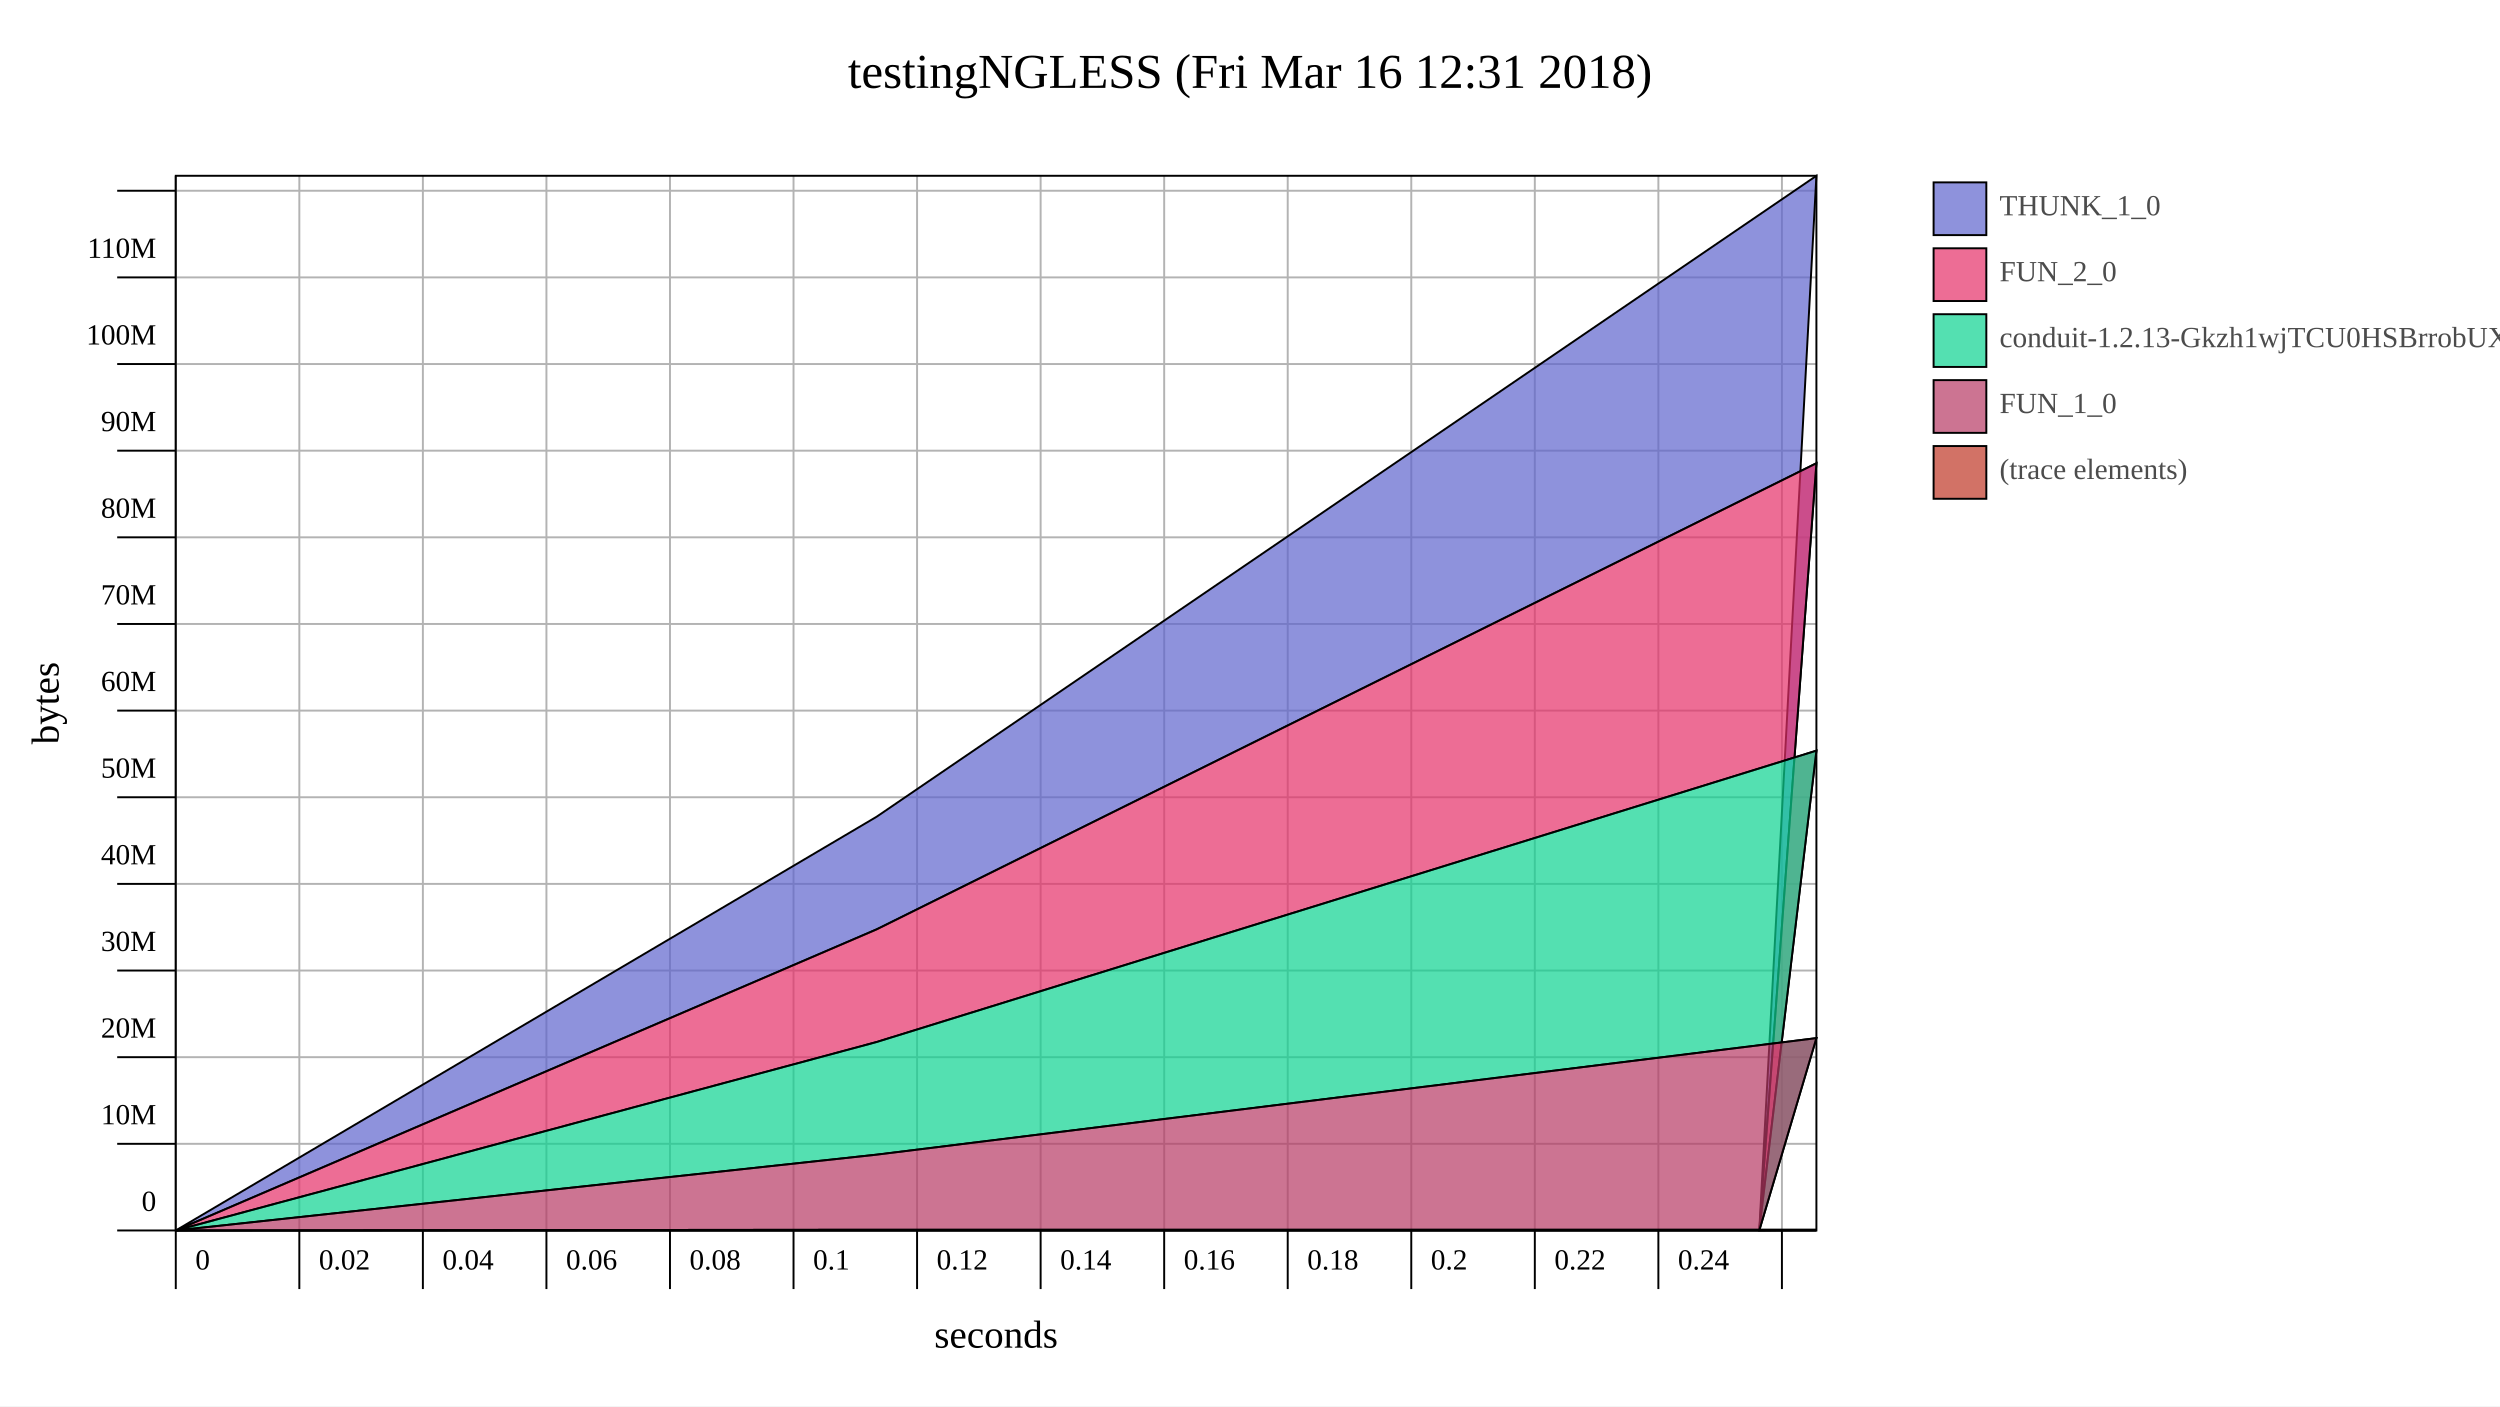
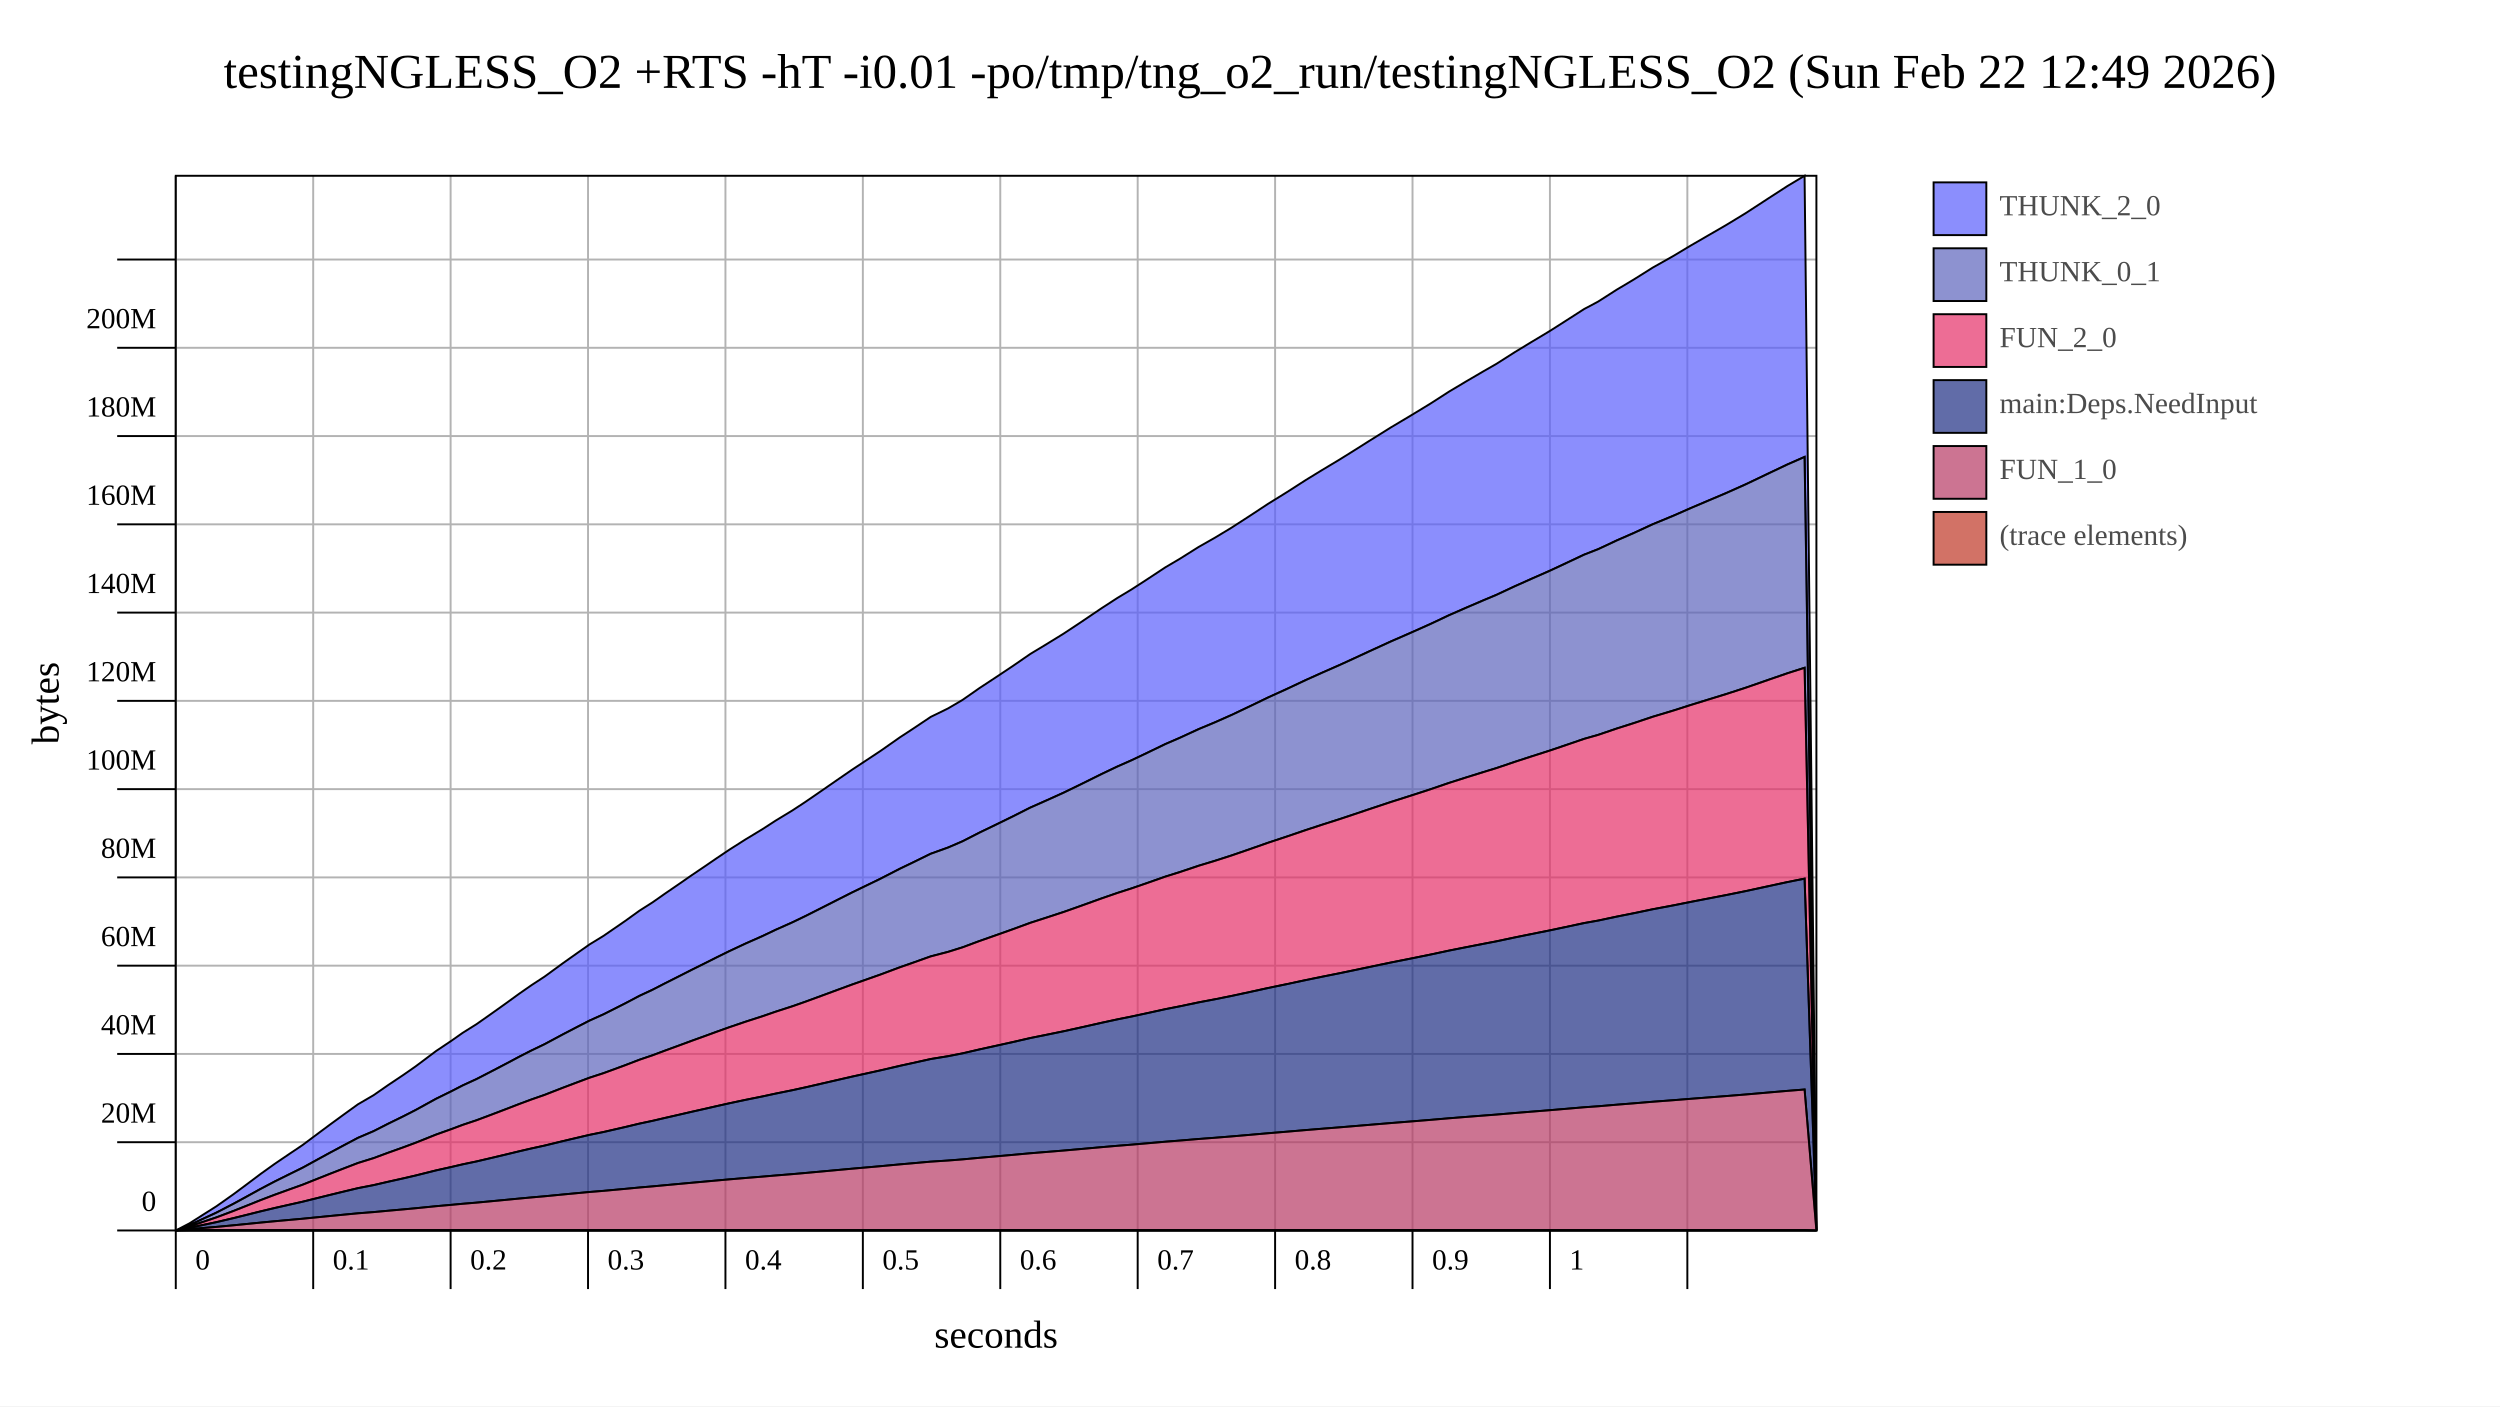
<svg xmlns="http://www.w3.org/2000/svg" version="1.0" width="1280.0" height="720.0">
  <defs>
</defs>
  <g fill="#ffffff">
    <rect x="0.0" y="0.0" width="1280.0" height="720.0" />
  </g>
  <g fill="#000000" stroke="#000000" stroke-width="1.0">
-     <text stroke="none" x="640.0" y="45.0" font-size="25.0" text-anchor="middle">testingNGLESS (Fri Mar 16 12:31 2018)</text>
+     <text stroke="none" x="640.0" y="45.0" font-size="25.0" text-anchor="middle">testingNGLESS_O2 +RTS -hT -i0.01 -po/tmp/tng_o2_run/testingNGLESS_O2 (Sun Feb 22 12:49 2026)</text>
    <text stroke="none" transform="translate(30.0,360.0) rotate(-90.0)" font-size="20.0" text-anchor="middle">bytes</text>
    <text stroke="none" x="510.0" y="690.0" font-size="20.0" text-anchor="middle">seconds</text>
    <line x1="60.0" x2="930.0" y1="630.0" y2="630.0" />
    <text stroke="none" x="80.0" y="620.0" font-size="15.0" text-anchor="end">0</text>
-     <line x1="60.0" x2="930.0" y1="585.639" y2="585.639" />
-     <text stroke="none" x="80.0" y="575.639" font-size="15.0" text-anchor="end">10M</text>
-     <line x1="60.0" x2="930.0" y1="541.277" y2="541.277" />
-     <text stroke="none" x="80.0" y="531.277" font-size="15.0" text-anchor="end">20M</text>
-     <line x1="60.0" x2="930.0" y1="496.916" y2="496.916" />
-     <text stroke="none" x="80.0" y="486.916" font-size="15.0" text-anchor="end">30M</text>
-     <line x1="60.0" x2="930.0" y1="452.555" y2="452.555" />
-     <text stroke="none" x="80.0" y="442.555" font-size="15.0" text-anchor="end">40M</text>
-     <line x1="60.0" x2="930.0" y1="408.193" y2="408.193" />
-     <text stroke="none" x="80.0" y="398.193" font-size="15.0" text-anchor="end">50M</text>
-     <line x1="60.0" x2="930.0" y1="363.832" y2="363.832" />
-     <text stroke="none" x="80.0" y="353.832" font-size="15.0" text-anchor="end">60M</text>
-     <line x1="60.0" x2="930.0" y1="319.471" y2="319.471" />
-     <text stroke="none" x="80.0" y="309.471" font-size="15.0" text-anchor="end">70M</text>
-     <line x1="60.0" x2="930.0" y1="275.11" y2="275.11" />
-     <text stroke="none" x="80.0" y="265.11" font-size="15.0" text-anchor="end">80M</text>
-     <line x1="60.0" x2="930.0" y1="230.748" y2="230.748" />
-     <text stroke="none" x="80.0" y="220.748" font-size="15.0" text-anchor="end">90M</text>
-     <line x1="60.0" x2="930.0" y1="186.387" y2="186.387" />
-     <text stroke="none" x="80.0" y="176.387" font-size="15.0" text-anchor="end">100M</text>
-     <line x1="60.0" x2="930.0" y1="142.026" y2="142.026" />
-     <text stroke="none" x="80.0" y="132.026" font-size="15.0" text-anchor="end">110M</text>
-     <line x1="60.0" x2="930.0" y1="97.664" y2="97.664" />
+     <line x1="60.0" x2="930.0" y1="584.807" y2="584.807" />
+     <text stroke="none" x="80.0" y="574.807" font-size="15.0" text-anchor="end">20M</text>
+     <line x1="60.0" x2="930.0" y1="539.615" y2="539.615" />
+     <text stroke="none" x="80.0" y="529.615" font-size="15.0" text-anchor="end">40M</text>
+     <line x1="60.0" x2="930.0" y1="494.422" y2="494.422" />
+     <text stroke="none" x="80.0" y="484.422" font-size="15.0" text-anchor="end">60M</text>
+     <line x1="60.0" x2="930.0" y1="449.229" y2="449.229" />
+     <text stroke="none" x="80.0" y="439.229" font-size="15.0" text-anchor="end">80M</text>
+     <line x1="60.0" x2="930.0" y1="404.036" y2="404.036" />
+     <text stroke="none" x="80.0" y="394.036" font-size="15.0" text-anchor="end">100M</text>
+     <line x1="60.0" x2="930.0" y1="358.843" y2="358.843" />
+     <text stroke="none" x="80.0" y="348.843" font-size="15.0" text-anchor="end">120M</text>
+     <line x1="60.0" x2="930.0" y1="313.651" y2="313.651" />
+     <text stroke="none" x="80.0" y="303.651" font-size="15.0" text-anchor="end">140M</text>
+     <line x1="60.0" x2="930.0" y1="268.458" y2="268.458" />
+     <text stroke="none" x="80.0" y="258.458" font-size="15.0" text-anchor="end">160M</text>
+     <line x1="60.0" x2="930.0" y1="223.265" y2="223.265" />
+     <text stroke="none" x="80.0" y="213.265" font-size="15.0" text-anchor="end">180M</text>
+     <line x1="60.0" x2="930.0" y1="178.072" y2="178.072" />
+     <text stroke="none" x="80.0" y="168.072" font-size="15.0" text-anchor="end">200M</text>
+     <line x1="60.0" x2="930.0" y1="132.88" y2="132.88" />
    <line x1="90.0" x2="90.0" y1="660.0" y2="90.0" />
    <text stroke="none" x="100.0" y="650.0" font-size="15.0" text-anchor="start">0</text>
-     <line x1="153.257" x2="153.257" y1="660.0" y2="90.0" />
-     <text stroke="none" x="163.257" y="650.0" font-size="15.0" text-anchor="start">0.02</text>
-     <line x1="216.514" x2="216.514" y1="660.0" y2="90.0" />
-     <text stroke="none" x="226.514" y="650.0" font-size="15.0" text-anchor="start">0.04</text>
-     <line x1="279.771" x2="279.771" y1="660.0" y2="90.0" />
-     <text stroke="none" x="289.771" y="650.0" font-size="15.0" text-anchor="start">0.06</text>
-     <line x1="343.028" x2="343.028" y1="660.0" y2="90.0" />
-     <text stroke="none" x="353.028" y="650.0" font-size="15.0" text-anchor="start">0.08</text>
-     <line x1="406.285" x2="406.285" y1="660.0" y2="90.0" />
-     <text stroke="none" x="416.285" y="650.0" font-size="15.0" text-anchor="start">0.1</text>
-     <line x1="469.542" x2="469.542" y1="660.0" y2="90.0" />
-     <text stroke="none" x="479.542" y="650.0" font-size="15.0" text-anchor="start">0.12</text>
-     <line x1="532.799" x2="532.799" y1="660.0" y2="90.0" />
-     <text stroke="none" x="542.799" y="650.0" font-size="15.0" text-anchor="start">0.14</text>
-     <line x1="596.057" x2="596.057" y1="660.0" y2="90.0" />
-     <text stroke="none" x="606.057" y="650.0" font-size="15.0" text-anchor="start">0.16</text>
-     <line x1="659.313" x2="659.313" y1="660.0" y2="90.0" />
-     <text stroke="none" x="669.313" y="650.0" font-size="15.0" text-anchor="start">0.18</text>
-     <line x1="722.571" x2="722.571" y1="660.0" y2="90.0" />
-     <text stroke="none" x="732.571" y="650.0" font-size="15.0" text-anchor="start">0.2</text>
-     <line x1="785.828" x2="785.828" y1="660.0" y2="90.0" />
-     <text stroke="none" x="795.828" y="650.0" font-size="15.0" text-anchor="start">0.22</text>
-     <line x1="849.085" x2="849.085" y1="660.0" y2="90.0" />
-     <text stroke="none" x="859.085" y="650.0" font-size="15.0" text-anchor="start">0.24</text>
-     <line x1="912.342" x2="912.342" y1="660.0" y2="90.0" />
+     <line x1="160.357" x2="160.357" y1="660.0" y2="90.0" />
+     <text stroke="none" x="170.357" y="650.0" font-size="15.0" text-anchor="start">0.1</text>
+     <line x1="230.713" x2="230.713" y1="660.0" y2="90.0" />
+     <text stroke="none" x="240.713" y="650.0" font-size="15.0" text-anchor="start">0.2</text>
+     <line x1="301.069" x2="301.069" y1="660.0" y2="90.0" />
+     <text stroke="none" x="311.069" y="650.0" font-size="15.0" text-anchor="start">0.3</text>
+     <line x1="371.426" x2="371.426" y1="660.0" y2="90.0" />
+     <text stroke="none" x="381.426" y="650.0" font-size="15.0" text-anchor="start">0.4</text>
+     <line x1="441.782" x2="441.782" y1="660.0" y2="90.0" />
+     <text stroke="none" x="451.782" y="650.0" font-size="15.0" text-anchor="start">0.5</text>
+     <line x1="512.139" x2="512.139" y1="660.0" y2="90.0" />
+     <text stroke="none" x="522.139" y="650.0" font-size="15.0" text-anchor="start">0.6</text>
+     <line x1="582.495" x2="582.495" y1="660.0" y2="90.0" />
+     <text stroke="none" x="592.495" y="650.0" font-size="15.0" text-anchor="start">0.7</text>
+     <line x1="652.852" x2="652.852" y1="660.0" y2="90.0" />
+     <text stroke="none" x="662.852" y="650.0" font-size="15.0" text-anchor="start">0.8</text>
+     <line x1="723.208" x2="723.208" y1="660.0" y2="90.0" />
+     <text stroke="none" x="733.208" y="650.0" font-size="15.0" text-anchor="start">0.9</text>
+     <line x1="793.565" x2="793.565" y1="660.0" y2="90.0" />
+     <text stroke="none" x="803.565" y="650.0" font-size="15.0" text-anchor="start">1</text>
+     <line x1="863.921" x2="863.921" y1="660.0" y2="90.0" />
    <g fill-opacity="0.7">
      <g fill="#ffffff">
        <rect x="90.0" y="90.0" width="840.0" height="540.0" />
      </g>
-       <g fill="#5e65cd">
-         <path d="M 90.0,630.0 L 448.829,475.838 L 930.0,237.173 L 900.744,630.0 L 900.744,630.0 L 930.0,90.0 L 448.829,418.164 L 90.0,630.0 L 90.0,630.0 Z" />
+       <g fill="#5a5ffc">
+         <path d="M 90.0,630.0 L 97.058,627.255 L 103.909,624.062 L 110.792,620.87 L 119.429,616.401 L 126.457,612.57 L 133.397,608.739 L 140.702,604.909 L 148.407,601.078 L 154.895,597.887 L 163.051,593.417 L 168.896,590.225 L 176.056,586.394 L 183.296,582.564 L 191.227,579.177 L 198.754,575.346 L 206.573,571.516 L 212.821,568.324 L 223.261,562.578 L 231.065,558.747 L 236.938,555.721 L 243.893,552.528 L 250.095,549.337 L 258.665,544.867 L 265.864,541.037 L 272.12,537.845 L 278.781,534.652 L 288.318,529.545 L 295.691,525.714 L 301.897,522.522 L 309.011,519.33 L 320.089,513.741 L 327.341,509.91 L 334.174,506.718 L 340.37,503.527 L 346.723,500.334 L 354.262,496.504 L 360.715,493.311 L 367.058,490.119 L 373.543,486.928 L 381.749,483.096 L 390.393,479.266 L 397.102,476.074 L 405.706,472.244 L 412.329,469.051 L 421.191,464.582 L 428.732,460.751 L 436.321,456.921 L 442.918,453.728 L 450.818,449.898 L 460.747,444.79 L 467.399,441.598 L 476.51,437.129 L 485.405,433.937 L 492.817,430.745 L 501.543,426.276 L 510.803,421.807 L 518.637,417.976 L 527.476,413.507 L 536.118,409.677 L 544.6,405.846 L 552.498,402.015 L 564.1,396.269 L 572.15,392.439 L 579.386,389.247 L 587.449,385.416 L 596.694,380.947 L 604.081,377.754 L 613.764,373.286 L 621.916,369.892 L 630.571,366.061 L 639.994,361.592 L 649.247,357.123 L 659.075,352.654 L 668.563,348.185 L 677.091,344.354 L 685.805,340.524 L 692.784,337.332 L 701.048,333.5 L 712.207,328.393 L 722.439,323.924 L 732.447,319.455 L 741.917,314.986 L 750.666,311.155 L 759.595,307.325 L 766.079,304.601 L 775.66,300.132 L 784.236,296.301 L 793.653,292.158 L 801.847,288.328 L 811.069,283.982 L 818.22,281.192 L 827.743,276.724 L 836.508,272.892 L 846.197,268.423 L 856.999,263.955 L 865.698,260.124 L 874.719,256.293 L 883.75,252.463 L 893.766,247.993 L 905.797,242.248 L 915.214,237.779 L 923.942,233.948 L 930.0,630.0 L 930.0,630.0 L 923.942,90.0 L 915.214,95.224 L 905.797,101.317 L 893.766,109.152 L 883.75,115.247 L 874.719,120.471 L 865.698,125.695 L 856.999,130.918 L 846.197,137.012 L 836.508,143.106 L 827.743,148.33 L 818.22,154.424 L 811.069,158.228 L 801.847,164.154 L 793.653,169.377 L 784.236,175.027 L 775.66,180.25 L 766.079,186.345 L 759.595,190.06 L 750.666,195.282 L 741.917,200.506 L 732.447,206.601 L 722.439,212.695 L 712.207,218.788 L 701.048,225.753 L 692.784,230.977 L 685.805,235.331 L 677.091,240.553 L 668.563,245.777 L 659.075,251.872 L 649.247,257.966 L 639.994,264.06 L 630.571,270.154 L 621.916,275.378 L 613.764,280.006 L 604.081,286.099 L 596.694,290.452 L 587.449,296.547 L 579.386,301.771 L 572.15,306.124 L 564.1,311.347 L 552.498,319.182 L 544.6,324.406 L 536.118,329.63 L 527.476,334.853 L 518.637,340.947 L 510.803,346.171 L 501.543,352.265 L 492.817,358.359 L 485.405,362.712 L 476.51,367.065 L 467.399,373.159 L 460.747,377.512 L 450.818,384.477 L 442.918,389.7 L 436.321,394.054 L 428.732,399.277 L 421.191,404.5 L 412.329,410.595 L 405.706,414.949 L 397.102,420.171 L 390.393,424.524 L 381.749,429.748 L 373.543,434.972 L 367.058,439.324 L 360.715,443.677 L 354.262,448.03 L 346.723,453.254 L 340.37,457.607 L 334.174,461.959 L 327.341,466.312 L 320.089,471.536 L 309.011,479.158 L 301.897,483.51 L 295.691,487.863 L 288.318,493.087 L 278.781,500.051 L 272.12,504.404 L 265.864,508.758 L 258.665,513.981 L 250.095,520.075 L 243.893,524.427 L 236.938,528.781 L 231.065,532.907 L 223.261,538.132 L 212.821,545.968 L 206.573,550.32 L 198.754,555.543 L 191.227,560.767 L 183.296,565.385 L 176.056,570.609 L 168.896,575.832 L 163.051,580.185 L 154.895,586.28 L 148.407,590.632 L 140.702,595.856 L 133.397,601.079 L 126.457,606.303 L 119.429,611.526 L 110.792,617.62 L 103.909,621.974 L 97.058,626.328 L 90.0,630.0 L 90.0,630.0 Z" />
+       </g>
+       <g fill="#5d65bd">
+         <path d="M 90.0,630.0 L 97.058,627.951 L 103.909,625.629 L 110.792,623.307 L 119.429,620.057 L 126.457,617.271 L 133.397,614.485 L 140.702,611.699 L 148.407,608.913 L 154.895,606.592 L 163.051,603.341 L 168.896,601.02 L 176.056,598.234 L 183.296,595.448 L 191.227,592.985 L 198.754,590.199 L 206.573,587.413 L 212.821,585.092 L 223.261,580.913 L 231.065,578.127 L 236.938,575.926 L 243.893,573.604 L 250.095,571.283 L 258.665,568.032 L 265.864,565.247 L 272.12,562.925 L 278.781,560.603 L 288.318,556.889 L 295.691,554.103 L 301.897,551.781 L 309.011,549.46 L 320.089,545.395 L 327.341,542.609 L 334.174,540.288 L 340.37,537.966 L 346.723,535.645 L 354.262,532.859 L 360.715,530.537 L 367.058,528.216 L 373.543,525.894 L 381.749,523.108 L 390.393,520.322 L 397.102,518 L 405.706,515.215 L 412.329,512.894 L 421.191,509.643 L 428.732,506.857 L 436.321,504.072 L 442.918,501.75 L 450.818,498.964 L 460.747,495.249 L 467.399,492.928 L 476.51,489.677 L 485.405,487.356 L 492.817,485.034 L 501.543,481.784 L 510.803,478.534 L 518.637,475.748 L 527.476,472.498 L 536.118,469.712 L 544.6,466.926 L 552.498,464.14 L 564.1,459.961 L 572.15,457.175 L 579.386,454.854 L 587.449,452.068 L 596.694,448.817 L 604.081,446.495 L 613.764,443.246 L 621.916,440.778 L 630.571,437.992 L 639.994,434.741 L 649.247,431.491 L 659.075,428.241 L 668.563,424.991 L 677.091,422.205 L 685.805,419.419 L 692.784,417.097 L 701.048,414.311 L 712.207,410.597 L 722.439,407.346 L 732.447,404.096 L 741.917,400.846 L 750.666,398.06 L 759.595,395.274 L 766.079,393.293 L 775.66,390.043 L 784.236,387.257 L 793.653,384.244 L 801.847,381.458 L 811.069,378.298 L 818.22,376.269 L 827.743,373.019 L 836.508,370.233 L 846.197,366.982 L 856.999,363.732 L 865.698,360.946 L 874.719,358.161 L 883.75,355.374 L 893.766,352.124 L 905.797,347.945 L 915.214,344.695 L 923.942,341.909 L 930.0,630.0 L 930.0,630.0 L 923.942,233.948 L 915.214,237.779 L 905.797,242.248 L 893.766,247.993 L 883.75,252.463 L 874.719,256.293 L 865.698,260.124 L 856.999,263.955 L 846.197,268.423 L 836.508,272.892 L 827.743,276.724 L 818.22,281.192 L 811.069,283.982 L 801.847,288.328 L 793.653,292.158 L 784.236,296.301 L 775.66,300.132 L 766.079,304.601 L 759.595,307.325 L 750.666,311.155 L 741.917,314.986 L 732.447,319.455 L 722.439,323.924 L 712.207,328.393 L 701.048,333.5 L 692.784,337.332 L 685.805,340.524 L 677.091,344.354 L 668.563,348.185 L 659.075,352.654 L 649.247,357.123 L 639.994,361.592 L 630.571,366.061 L 621.916,369.892 L 613.764,373.286 L 604.081,377.754 L 596.694,380.947 L 587.449,385.416 L 579.386,389.247 L 572.15,392.439 L 564.1,396.269 L 552.498,402.015 L 544.6,405.846 L 536.118,409.677 L 527.476,413.507 L 518.637,417.976 L 510.803,421.807 L 501.543,426.276 L 492.817,430.745 L 485.405,433.937 L 476.51,437.129 L 467.399,441.598 L 460.747,444.79 L 450.818,449.898 L 442.918,453.728 L 436.321,456.921 L 428.732,460.751 L 421.191,464.582 L 412.329,469.051 L 405.706,472.244 L 397.102,476.074 L 390.393,479.266 L 381.749,483.096 L 373.543,486.928 L 367.058,490.119 L 360.715,493.311 L 354.262,496.504 L 346.723,500.334 L 340.37,503.527 L 334.174,506.718 L 327.341,509.91 L 320.089,513.741 L 309.011,519.33 L 301.897,522.522 L 295.691,525.714 L 288.318,529.545 L 278.781,534.652 L 272.12,537.845 L 265.864,541.037 L 258.665,544.867 L 250.095,549.337 L 243.893,552.528 L 236.938,555.721 L 231.065,558.747 L 223.261,562.578 L 212.821,568.324 L 206.573,571.516 L 198.754,575.346 L 191.227,579.177 L 183.296,582.564 L 176.056,586.394 L 168.896,590.225 L 163.051,593.417 L 154.895,597.887 L 148.407,601.078 L 140.702,604.909 L 133.397,608.739 L 126.457,612.57 L 119.429,616.401 L 110.792,620.87 L 103.909,624.062 L 97.058,627.255 L 90.0,630.0 L 90.0,630.0 Z" />
      </g>
      <g fill="#e63068">
-         <path d="M 90.0,630.0 L 448.829,533.511 L 930.0,384.345 L 900.744,630.0 L 900.744,630.0 L 930.0,237.173 L 448.829,475.838 L 90.0,630.0 L 90.0,630.0 Z" />
+         <path d="M 90.0,630.0 L 97.058,628.646 L 103.909,627.195 L 110.792,625.744 L 119.429,623.713 L 126.457,621.972 L 133.397,620.23 L 140.702,618.489 L 148.407,616.748 L 154.895,615.297 L 163.051,613.266 L 168.896,611.815 L 176.056,610.073 L 183.296,608.332 L 191.227,606.793 L 198.754,605.052 L 206.573,603.31 L 212.821,601.86 L 223.261,599.248 L 231.065,597.506 L 236.938,596.131 L 243.893,594.68 L 250.095,593.229 L 258.665,591.197 L 265.864,589.457 L 272.12,588.005 L 278.781,586.554 L 288.318,584.233 L 295.691,582.491 L 301.897,581.041 L 309.011,579.59 L 320.089,577.049 L 327.341,575.308 L 334.174,573.857 L 340.37,572.406 L 346.723,570.955 L 354.262,569.214 L 360.715,567.763 L 367.058,566.312 L 373.543,564.861 L 381.749,563.12 L 390.393,561.379 L 397.102,559.928 L 405.706,558.187 L 412.329,556.736 L 421.191,554.704 L 428.732,552.963 L 436.321,551.222 L 442.918,549.771 L 450.818,548.03 L 460.747,545.708 L 467.399,544.257 L 476.51,542.226 L 485.405,540.775 L 492.817,539.324 L 501.543,537.292 L 510.803,535.261 L 518.637,533.52 L 527.476,531.488 L 536.118,529.747 L 544.6,528.006 L 552.498,526.265 L 564.1,523.653 L 572.15,521.912 L 579.386,520.461 L 587.449,518.72 L 596.694,516.688 L 604.081,515.237 L 613.764,513.206 L 621.916,511.663 L 630.571,509.922 L 639.994,507.89 L 649.247,505.859 L 659.075,503.828 L 668.563,501.796 L 677.091,500.055 L 685.805,498.314 L 692.784,496.863 L 701.048,495.122 L 712.207,492.8 L 722.439,490.769 L 732.447,488.737 L 741.917,486.706 L 750.666,484.965 L 759.595,483.224 L 766.079,481.986 L 775.66,479.954 L 784.236,478.213 L 793.653,476.33 L 801.847,474.589 L 811.069,472.613 L 818.22,471.345 L 827.743,469.314 L 836.508,467.573 L 846.197,465.541 L 856.999,463.51 L 865.698,461.769 L 874.719,460.028 L 883.75,458.286 L 893.766,456.255 L 905.797,453.643 L 915.214,451.612 L 923.942,449.871 L 930.0,630.0 L 930.0,630.0 L 923.942,341.909 L 915.214,344.695 L 905.797,347.945 L 893.766,352.124 L 883.75,355.374 L 874.719,358.161 L 865.698,360.946 L 856.999,363.732 L 846.197,366.982 L 836.508,370.233 L 827.743,373.019 L 818.22,376.269 L 811.069,378.298 L 801.847,381.458 L 793.653,384.244 L 784.236,387.257 L 775.66,390.043 L 766.079,393.293 L 759.595,395.274 L 750.666,398.06 L 741.917,400.846 L 732.447,404.096 L 722.439,407.346 L 712.207,410.597 L 701.048,414.311 L 692.784,417.097 L 685.805,419.419 L 677.091,422.205 L 668.563,424.991 L 659.075,428.241 L 649.247,431.491 L 639.994,434.741 L 630.571,437.992 L 621.916,440.778 L 613.764,443.246 L 604.081,446.495 L 596.694,448.817 L 587.449,452.068 L 579.386,454.854 L 572.15,457.175 L 564.1,459.961 L 552.498,464.14 L 544.6,466.926 L 536.118,469.712 L 527.476,472.498 L 518.637,475.748 L 510.803,478.534 L 501.543,481.784 L 492.817,485.034 L 485.405,487.356 L 476.51,489.677 L 467.399,492.928 L 460.747,495.249 L 450.818,498.964 L 442.918,501.75 L 436.321,504.072 L 428.732,506.857 L 421.191,509.643 L 412.329,512.894 L 405.706,515.215 L 397.102,518 L 390.393,520.322 L 381.749,523.108 L 373.543,525.894 L 367.058,528.216 L 360.715,530.537 L 354.262,532.859 L 346.723,535.645 L 340.37,537.966 L 334.174,540.288 L 327.341,542.609 L 320.089,545.395 L 309.011,549.46 L 301.897,551.781 L 295.691,554.103 L 288.318,556.889 L 278.781,560.603 L 272.12,562.925 L 265.864,565.247 L 258.665,568.032 L 250.095,571.283 L 243.893,573.604 L 236.938,575.926 L 231.065,578.127 L 223.261,580.913 L 212.821,585.092 L 206.573,587.413 L 198.754,590.199 L 191.227,592.985 L 183.296,595.448 L 176.056,598.234 L 168.896,601.02 L 163.051,603.341 L 154.895,606.592 L 148.407,608.913 L 140.702,611.699 L 133.397,614.485 L 126.457,617.271 L 119.429,620.057 L 110.792,623.307 L 103.909,625.629 L 97.058,627.951 L 90.0,630.0 L 90.0,630.0 Z" />
      </g>
-       <g fill="#0cd390">
-         <path d="M 90.0,630.0 L 448.829,591.183 L 930.0,531.517 L 900.744,630.0 L 900.744,630.0 L 930.0,384.345 L 448.829,533.511 L 90.0,630.0 L 90.0,630.0 Z" />
+       <g fill="#1e2e84">
+         <path d="M 90.0,630.0 L 97.058,629.342 L 103.909,628.761 L 110.792,628.181 L 119.429,627.368 L 126.457,626.672 L 133.397,625.975 L 140.702,625.279 L 148.407,624.582 L 154.895,624.002 L 163.051,623.189 L 168.896,622.609 L 176.056,621.913 L 183.296,621.216 L 191.227,620.6 L 198.754,619.904 L 206.573,619.207 L 212.821,618.627 L 223.261,617.582 L 231.065,616.886 L 236.938,616.336 L 243.893,615.755 L 250.095,615.175 L 258.665,614.362 L 265.864,613.666 L 272.12,613.085 L 278.781,612.505 L 288.318,611.576 L 295.691,610.88 L 301.897,610.299 L 309.011,609.719 L 320.089,608.703 L 327.341,608.006 L 334.174,607.426 L 340.37,606.846 L 346.723,606.265 L 354.262,605.569 L 360.715,604.988 L 367.058,604.408 L 373.543,603.828 L 381.749,603.131 L 390.393,602.435 L 397.102,601.854 L 405.706,601.158 L 412.329,600.577 L 421.191,599.765 L 428.732,599.068 L 436.321,598.372 L 442.918,597.792 L 450.818,597.095 L 460.747,596.166 L 467.399,595.586 L 476.51,594.773 L 485.405,594.193 L 492.817,593.613 L 501.543,592.8 L 510.803,591.987 L 518.637,591.291 L 527.476,590.479 L 536.118,589.782 L 544.6,589.086 L 552.498,588.389 L 564.1,587.344 L 572.15,586.648 L 579.386,586.068 L 587.449,585.371 L 596.694,584.558 L 604.081,583.978 L 613.764,583.165 L 621.916,582.548 L 630.571,581.852 L 639.994,581.039 L 649.247,580.227 L 659.075,579.414 L 668.563,578.602 L 677.091,577.905 L 685.805,577.209 L 692.784,576.628 L 701.048,575.932 L 712.207,575.003 L 722.439,574.191 L 732.447,573.378 L 741.917,572.566 L 750.666,571.869 L 759.595,571.173 L 766.079,570.677 L 775.66,569.865 L 784.236,569.168 L 793.653,568.415 L 801.847,567.719 L 811.069,566.928 L 818.22,566.421 L 827.743,565.609 L 836.508,564.912 L 846.197,564.1 L 856.999,563.287 L 865.698,562.591 L 874.719,561.894 L 883.75,561.198 L 893.766,560.385 L 905.797,559.341 L 915.214,558.528 L 923.942,557.831 L 930.0,630.0 L 930.0,630.0 L 923.942,449.871 L 915.214,451.612 L 905.797,453.643 L 893.766,456.255 L 883.75,458.286 L 874.719,460.028 L 865.698,461.769 L 856.999,463.51 L 846.197,465.541 L 836.508,467.573 L 827.743,469.314 L 818.22,471.345 L 811.069,472.613 L 801.847,474.589 L 793.653,476.33 L 784.236,478.213 L 775.66,479.954 L 766.079,481.986 L 759.595,483.224 L 750.666,484.965 L 741.917,486.706 L 732.447,488.737 L 722.439,490.769 L 712.207,492.8 L 701.048,495.122 L 692.784,496.863 L 685.805,498.314 L 677.091,500.055 L 668.563,501.796 L 659.075,503.828 L 649.247,505.859 L 639.994,507.89 L 630.571,509.922 L 621.916,511.663 L 613.764,513.206 L 604.081,515.237 L 596.694,516.688 L 587.449,518.72 L 579.386,520.461 L 572.15,521.912 L 564.1,523.653 L 552.498,526.265 L 544.6,528.006 L 536.118,529.747 L 527.476,531.488 L 518.637,533.52 L 510.803,535.261 L 501.543,537.292 L 492.817,539.324 L 485.405,540.775 L 476.51,542.226 L 467.399,544.257 L 460.747,545.708 L 450.818,548.03 L 442.918,549.771 L 436.321,551.222 L 428.732,552.963 L 421.191,554.704 L 412.329,556.736 L 405.706,558.187 L 397.102,559.928 L 390.393,561.379 L 381.749,563.12 L 373.543,564.861 L 367.058,566.312 L 360.715,567.763 L 354.262,569.214 L 346.723,570.955 L 340.37,572.406 L 334.174,573.857 L 327.341,575.308 L 320.089,577.049 L 309.011,579.59 L 301.897,581.041 L 295.691,582.491 L 288.318,584.233 L 278.781,586.554 L 272.12,588.005 L 265.864,589.457 L 258.665,591.197 L 250.095,593.229 L 243.893,594.68 L 236.938,596.131 L 231.065,597.506 L 223.261,599.248 L 212.821,601.86 L 206.573,603.31 L 198.754,605.052 L 191.227,606.793 L 183.296,608.332 L 176.056,610.073 L 168.896,611.815 L 163.051,613.266 L 154.895,615.297 L 148.407,616.748 L 140.702,618.489 L 133.397,620.23 L 126.457,621.972 L 119.429,623.713 L 110.792,625.744 L 103.909,627.195 L 97.058,628.646 L 90.0,630.0 L 90.0,630.0 Z" />
      </g>
      <g fill="#b73964">
-         <path d="M 90.0,630.0 L 448.829,629.632 L 930.0,629.633 L 900.744,630.0 L 900.744,630.0 L 930.0,531.517 L 448.829,591.183 L 90.0,630.0 L 90.0,630.0 Z" />
+         <path d="M 90.0,630.0 L 97.058,629.806 L 103.909,629.806 L 110.792,629.806 L 119.429,629.806 L 126.457,629.806 L 133.397,629.806 L 140.702,629.806 L 148.407,629.806 L 154.895,629.806 L 163.051,629.806 L 168.896,629.806 L 176.056,629.806 L 183.296,629.806 L 191.227,629.806 L 198.754,629.806 L 206.573,629.806 L 212.821,629.806 L 223.261,629.806 L 231.065,629.806 L 236.938,629.806 L 243.893,629.806 L 250.095,629.806 L 258.665,629.806 L 265.864,629.806 L 272.12,629.806 L 278.781,629.806 L 288.318,629.806 L 295.691,629.806 L 301.897,629.806 L 309.011,629.806 L 320.089,629.806 L 327.341,629.806 L 334.174,629.806 L 340.37,629.806 L 346.723,629.806 L 354.262,629.806 L 360.715,629.806 L 367.058,629.806 L 373.543,629.806 L 381.749,629.806 L 390.393,629.806 L 397.102,629.806 L 405.706,629.806 L 412.329,629.806 L 421.191,629.806 L 428.732,629.806 L 436.321,629.806 L 442.918,629.806 L 450.818,629.806 L 460.747,629.806 L 467.399,629.806 L 476.51,629.806 L 485.405,629.806 L 492.817,629.806 L 501.543,629.806 L 510.803,629.806 L 518.637,629.806 L 527.476,629.806 L 536.118,629.806 L 544.6,629.806 L 552.498,629.806 L 564.1,629.806 L 572.15,629.806 L 579.386,629.806 L 587.449,629.806 L 596.694,629.806 L 604.081,629.806 L 613.764,629.806 L 621.916,629.806 L 630.571,629.806 L 639.994,629.806 L 649.247,629.806 L 659.075,629.806 L 668.563,629.806 L 677.091,629.806 L 685.805,629.806 L 692.784,629.806 L 701.048,629.806 L 712.207,629.806 L 722.439,629.806 L 732.447,629.806 L 741.917,629.806 L 750.666,629.806 L 759.595,629.806 L 766.079,629.806 L 775.66,629.806 L 784.236,629.806 L 793.653,629.806 L 801.847,629.806 L 811.069,629.806 L 818.22,629.806 L 827.743,629.806 L 836.508,629.806 L 846.197,629.806 L 856.999,629.806 L 865.698,629.806 L 874.719,629.806 L 883.75,629.806 L 893.766,629.806 L 905.797,629.806 L 915.214,629.806 L 923.942,629.806 L 930.0,630.0 L 930.0,630.0 L 923.942,557.831 L 915.214,558.528 L 905.797,559.341 L 893.766,560.385 L 883.75,561.198 L 874.719,561.894 L 865.698,562.591 L 856.999,563.287 L 846.197,564.1 L 836.508,564.912 L 827.743,565.609 L 818.22,566.421 L 811.069,566.928 L 801.847,567.719 L 793.653,568.415 L 784.236,569.168 L 775.66,569.865 L 766.079,570.677 L 759.595,571.173 L 750.666,571.869 L 741.917,572.566 L 732.447,573.378 L 722.439,574.191 L 712.207,575.003 L 701.048,575.932 L 692.784,576.628 L 685.805,577.209 L 677.091,577.905 L 668.563,578.602 L 659.075,579.414 L 649.247,580.227 L 639.994,581.039 L 630.571,581.852 L 621.916,582.548 L 613.764,583.165 L 604.081,583.978 L 596.694,584.558 L 587.449,585.371 L 579.386,586.068 L 572.15,586.648 L 564.1,587.344 L 552.498,588.389 L 544.6,589.086 L 536.118,589.782 L 527.476,590.479 L 518.637,591.291 L 510.803,591.987 L 501.543,592.8 L 492.817,593.613 L 485.405,594.193 L 476.51,594.773 L 467.399,595.586 L 460.747,596.166 L 450.818,597.095 L 442.918,597.792 L 436.321,598.372 L 428.732,599.068 L 421.191,599.765 L 412.329,600.577 L 405.706,601.158 L 397.102,601.854 L 390.393,602.435 L 381.749,603.131 L 373.543,603.828 L 367.058,604.408 L 360.715,604.988 L 354.262,605.569 L 346.723,606.265 L 340.37,606.846 L 334.174,607.426 L 327.341,608.006 L 320.089,608.703 L 309.011,609.719 L 301.897,610.299 L 295.691,610.88 L 288.318,611.576 L 278.781,612.505 L 272.12,613.085 L 265.864,613.666 L 258.665,614.362 L 250.095,615.175 L 243.893,615.755 L 236.938,616.336 L 231.065,616.886 L 223.261,617.582 L 212.821,618.627 L 206.573,619.207 L 198.754,619.904 L 191.227,620.6 L 183.296,621.216 L 176.056,621.913 L 168.896,622.609 L 163.051,623.189 L 154.895,624.002 L 148.407,624.582 L 140.702,625.279 L 133.397,625.975 L 126.457,626.672 L 119.429,627.368 L 110.792,628.181 L 103.909,628.761 L 97.058,629.342 L 90.0,630.0 L 90.0,630.0 Z" />
      </g>
      <g fill="#bf3725">
-         <path d="M 90.0,630.0 L 448.829,630.0 L 930.0,630.0 L 900.744,630.0 L 900.744,630.0 L 930.0,629.633 L 448.829,629.632 L 90.0,630.0 L 90.0,630.0 Z" />
+         <path d="M 90.0,630.0 L 97.058,630.0 L 103.909,630.0 L 110.792,630.0 L 119.429,630.0 L 126.457,630.0 L 133.397,630.0 L 140.702,630.0 L 148.407,630.0 L 154.895,630.0 L 163.051,630.0 L 168.896,630.0 L 176.056,630.0 L 183.296,630.0 L 191.227,630.0 L 198.754,630.0 L 206.573,630.0 L 212.821,630.0 L 223.261,630.0 L 231.065,630.0 L 236.938,630.0 L 243.893,630.0 L 250.095,630.0 L 258.665,630.0 L 265.864,630.0 L 272.12,630.0 L 278.781,630.0 L 288.318,630.0 L 295.691,630.0 L 301.897,630.0 L 309.011,630.0 L 320.089,630.0 L 327.341,630.0 L 334.174,630.0 L 340.37,630.0 L 346.723,630.0 L 354.262,630.0 L 360.715,630.0 L 367.058,630.0 L 373.543,630.0 L 381.749,630.0 L 390.393,630.0 L 397.102,630.0 L 405.706,630.0 L 412.329,630.0 L 421.191,630.0 L 428.732,630.0 L 436.321,630.0 L 442.918,630.0 L 450.818,630.0 L 460.747,630.0 L 467.399,630.0 L 476.51,630.0 L 485.405,630.0 L 492.817,630.0 L 501.543,630.0 L 510.803,630.0 L 518.637,630.0 L 527.476,630.0 L 536.118,630.0 L 544.6,630.0 L 552.498,630.0 L 564.1,630.0 L 572.15,630.0 L 579.386,630.0 L 587.449,630.0 L 596.694,630.0 L 604.081,630.0 L 613.764,630.0 L 621.916,630.0 L 630.571,630.0 L 639.994,630.0 L 649.247,630.0 L 659.075,630.0 L 668.563,630.0 L 677.091,630.0 L 685.805,630.0 L 692.784,630.0 L 701.048,630.0 L 712.207,630.0 L 722.439,630.0 L 732.447,630.0 L 741.917,630.0 L 750.666,630.0 L 759.595,630.0 L 766.079,630.0 L 775.66,630.0 L 784.236,630.0 L 793.653,630.0 L 801.847,630.0 L 811.069,630.0 L 818.22,630.0 L 827.743,630.0 L 836.508,630.0 L 846.197,630.0 L 856.999,630.0 L 865.698,630.0 L 874.719,630.0 L 883.75,630.0 L 893.766,630.0 L 905.797,630.0 L 915.214,630.0 L 923.942,630.0 L 930.0,630.0 L 930.0,630.0 L 923.942,629.806 L 915.214,629.806 L 905.797,629.806 L 893.766,629.806 L 883.75,629.806 L 874.719,629.806 L 865.698,629.806 L 856.999,629.806 L 846.197,629.806 L 836.508,629.806 L 827.743,629.806 L 818.22,629.806 L 811.069,629.806 L 801.847,629.806 L 793.653,629.806 L 784.236,629.806 L 775.66,629.806 L 766.079,629.806 L 759.595,629.806 L 750.666,629.806 L 741.917,629.806 L 732.447,629.806 L 722.439,629.806 L 712.207,629.806 L 701.048,629.806 L 692.784,629.806 L 685.805,629.806 L 677.091,629.806 L 668.563,629.806 L 659.075,629.806 L 649.247,629.806 L 639.994,629.806 L 630.571,629.806 L 621.916,629.806 L 613.764,629.806 L 604.081,629.806 L 596.694,629.806 L 587.449,629.806 L 579.386,629.806 L 572.15,629.806 L 564.1,629.806 L 552.498,629.806 L 544.6,629.806 L 536.118,629.806 L 527.476,629.806 L 518.637,629.806 L 510.803,629.806 L 501.543,629.806 L 492.817,629.806 L 485.405,629.806 L 476.51,629.806 L 467.399,629.806 L 460.747,629.806 L 450.818,629.806 L 442.918,629.806 L 436.321,629.806 L 428.732,629.806 L 421.191,629.806 L 412.329,629.806 L 405.706,629.806 L 397.102,629.806 L 390.393,629.806 L 381.749,629.806 L 373.543,629.806 L 367.058,629.806 L 360.715,629.806 L 354.262,629.806 L 346.723,629.806 L 340.37,629.806 L 334.174,629.806 L 327.341,629.806 L 320.089,629.806 L 309.011,629.806 L 301.897,629.806 L 295.691,629.806 L 288.318,629.806 L 278.781,629.806 L 272.12,629.806 L 265.864,629.806 L 258.665,629.806 L 250.095,629.806 L 243.893,629.806 L 236.938,629.806 L 231.065,629.806 L 223.261,629.806 L 212.821,629.806 L 206.573,629.806 L 198.754,629.806 L 191.227,629.806 L 183.296,629.806 L 176.056,629.806 L 168.896,629.806 L 163.051,629.806 L 154.895,629.806 L 148.407,629.806 L 140.702,629.806 L 133.397,629.806 L 126.457,629.806 L 119.429,629.806 L 110.792,629.806 L 103.909,629.806 L 97.058,629.806 L 90.0,630.0 L 90.0,630.0 Z" />
      </g>
-       <g fill="#5e65cd">
+       <g fill="#5a5ffc">
        <rect x="990.0" y="93.375" width="27.0" height="27.0" />
      </g>
-       <text stroke="none" x="1023.75" y="110.25" font-size="15.0" text-anchor="start">THUNK_1_0</text>
-       <g fill="#e63068">
+       <text stroke="none" x="1023.75" y="110.25" font-size="15.0" text-anchor="start">THUNK_2_0</text>
+       <g fill="#5d65bd">
        <rect x="990.0" y="127.125" width="27.0" height="27.0" />
      </g>
-       <text stroke="none" x="1023.75" y="144.0" font-size="15.0" text-anchor="start">FUN_2_0</text>
-       <g fill="#0cd390">
+       <text stroke="none" x="1023.75" y="144.0" font-size="15.0" text-anchor="start">THUNK_0_1</text>
+       <g fill="#e63068">
        <rect x="990.0" y="160.875" width="27.0" height="27.0" />
      </g>
-       <text stroke="none" x="1023.75" y="177.75" font-size="15.0" text-anchor="start">conduit-1.2.13-Gkzh1wjTCU0HSBrrobUX8c:Data.Conduit.Internal.Pipe.NeedInput</text>
-       <g fill="#b73964">
+       <text stroke="none" x="1023.75" y="177.75" font-size="15.0" text-anchor="start">FUN_2_0</text>
+       <g fill="#1e2e84">
        <rect x="990.0" y="194.625" width="27.0" height="27.0" />
      </g>
-       <text stroke="none" x="1023.75" y="211.5" font-size="15.0" text-anchor="start">FUN_1_0</text>
-       <g fill="#bf3725">
+       <text stroke="none" x="1023.75" y="211.5" font-size="15.0" text-anchor="start">main:Deps.NeedInput</text>
+       <g fill="#b73964">
        <rect x="990.0" y="228.375" width="27.0" height="27.0" />
      </g>
-       <text stroke="none" x="1023.75" y="245.25" font-size="15.0" text-anchor="start">(trace elements)</text>
+       <text stroke="none" x="1023.75" y="245.25" font-size="15.0" text-anchor="start">FUN_1_0</text>
+       <g fill="#bf3725">
+         <rect x="990.0" y="262.125" width="27.0" height="27.0" />
+       </g>
+       <text stroke="none" x="1023.75" y="279.0" font-size="15.0" text-anchor="start">(trace elements)</text>
    </g>
  </g>
</svg>
